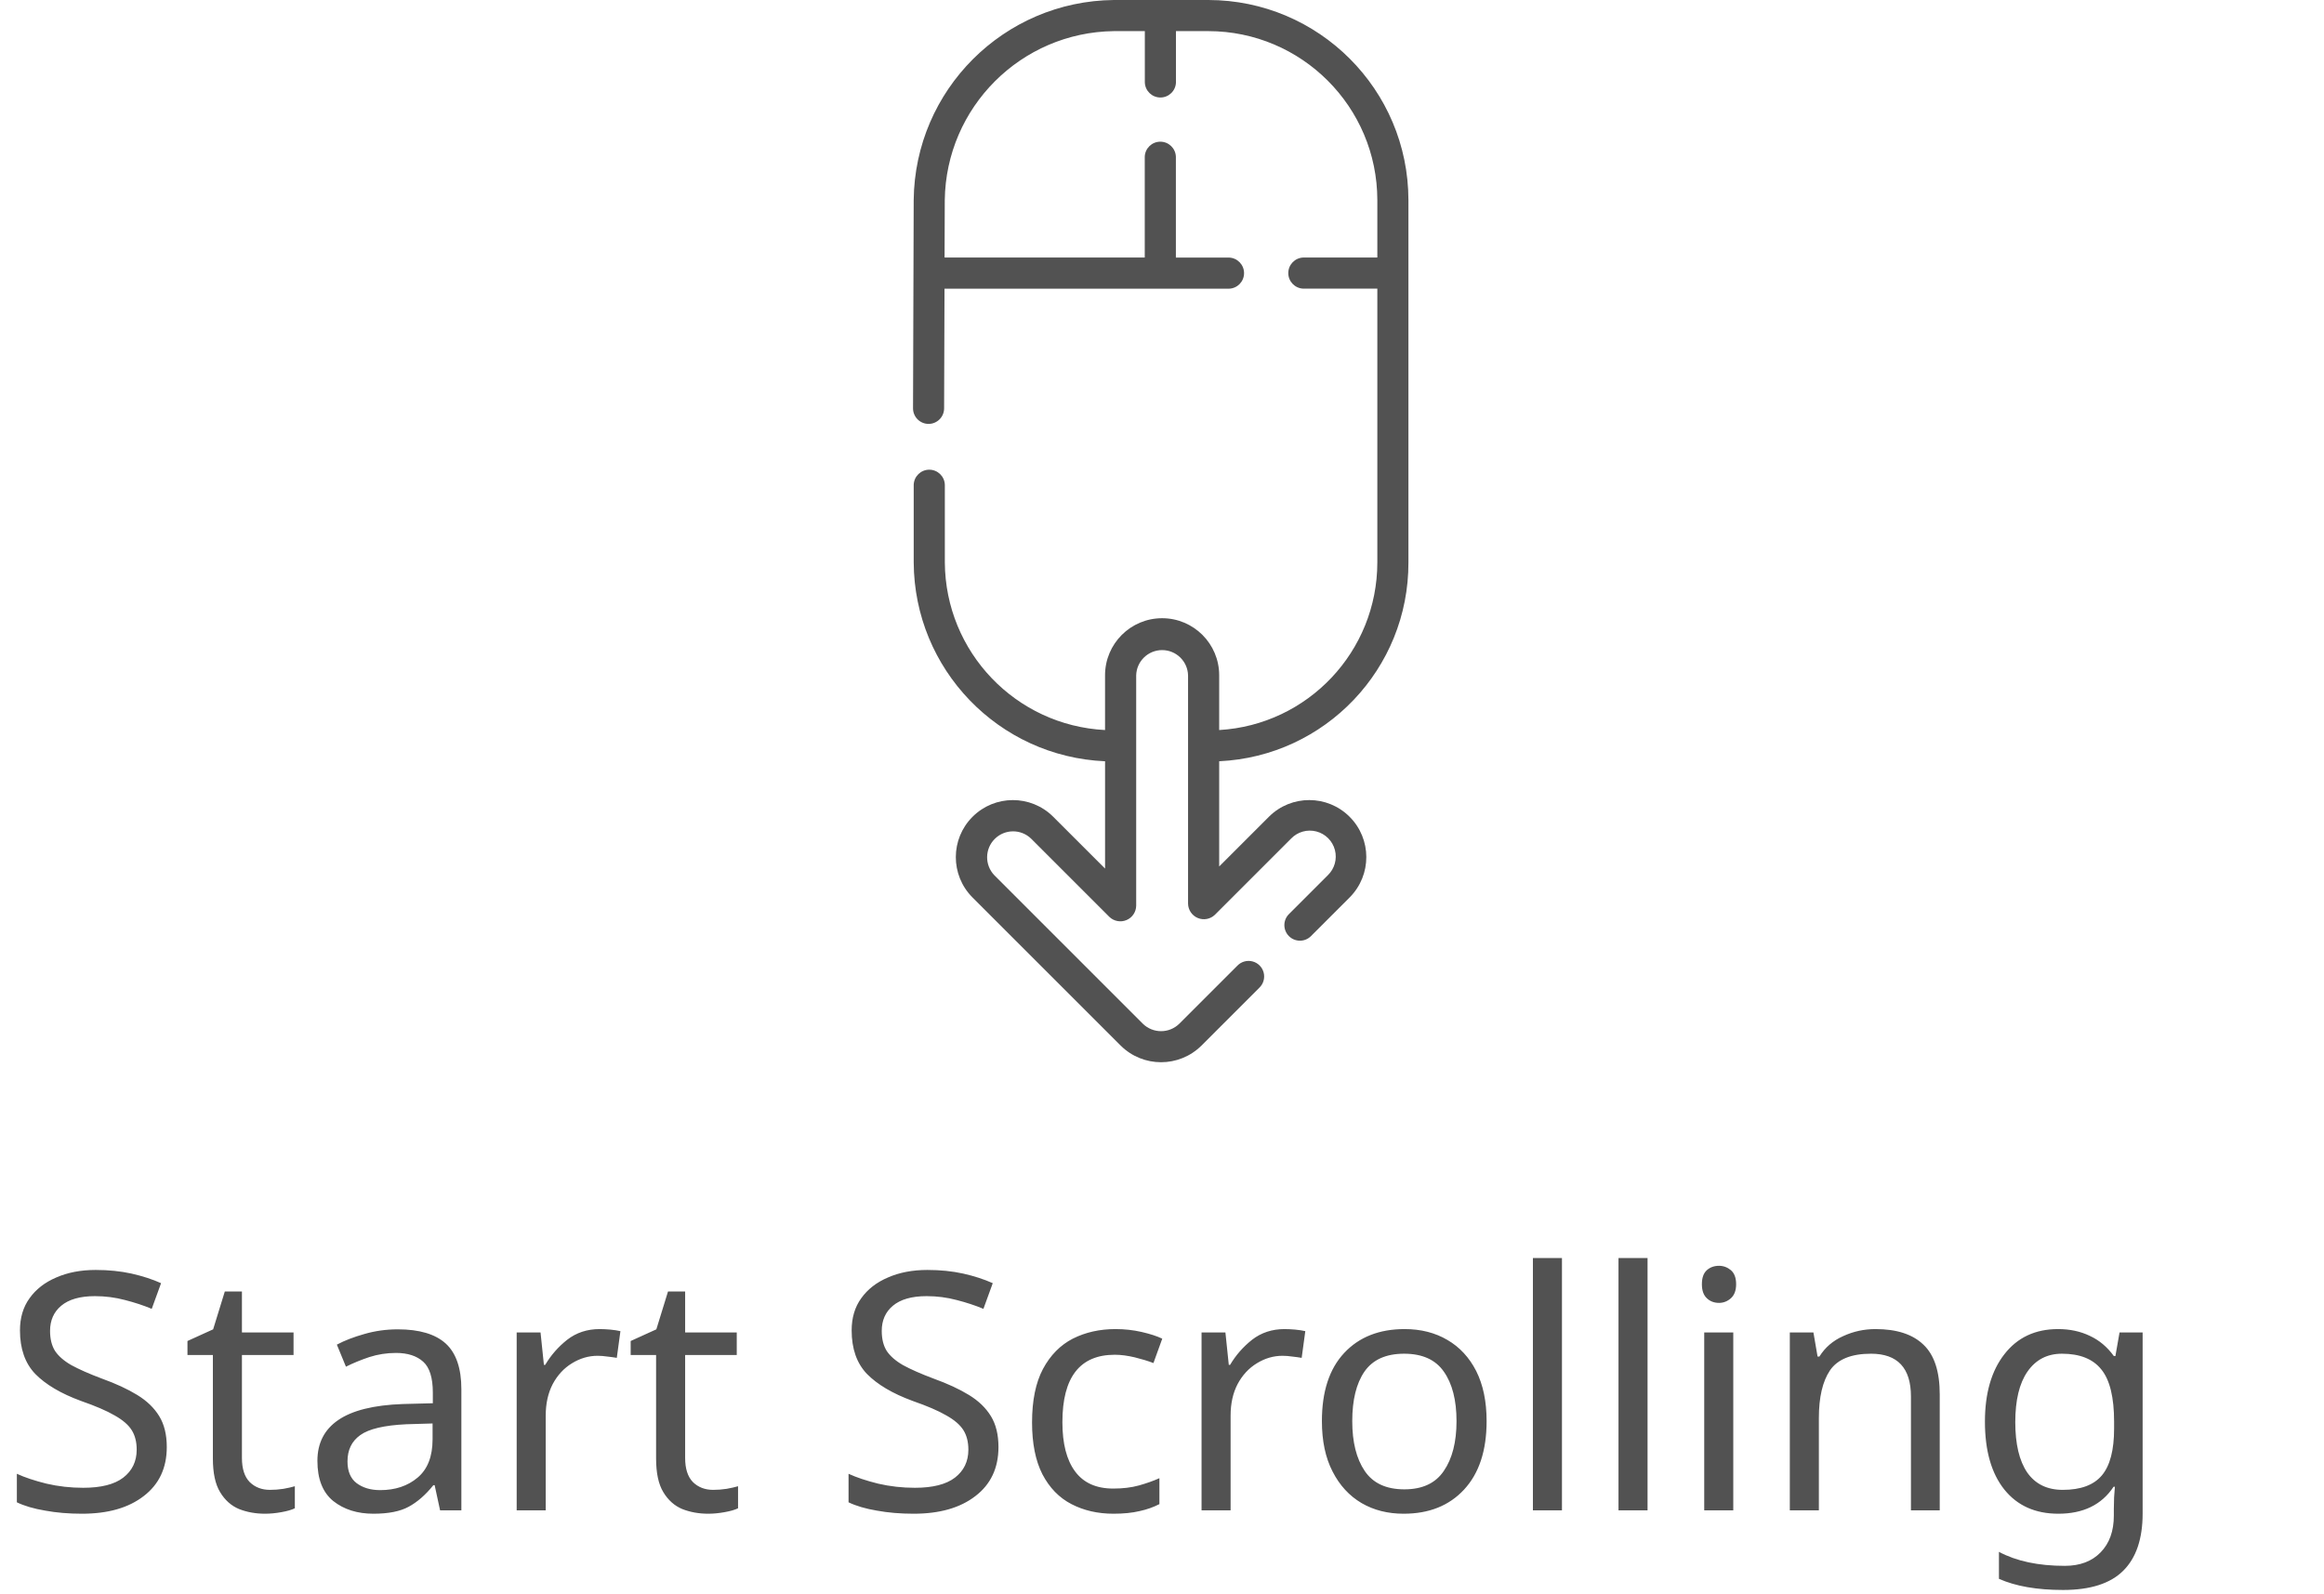
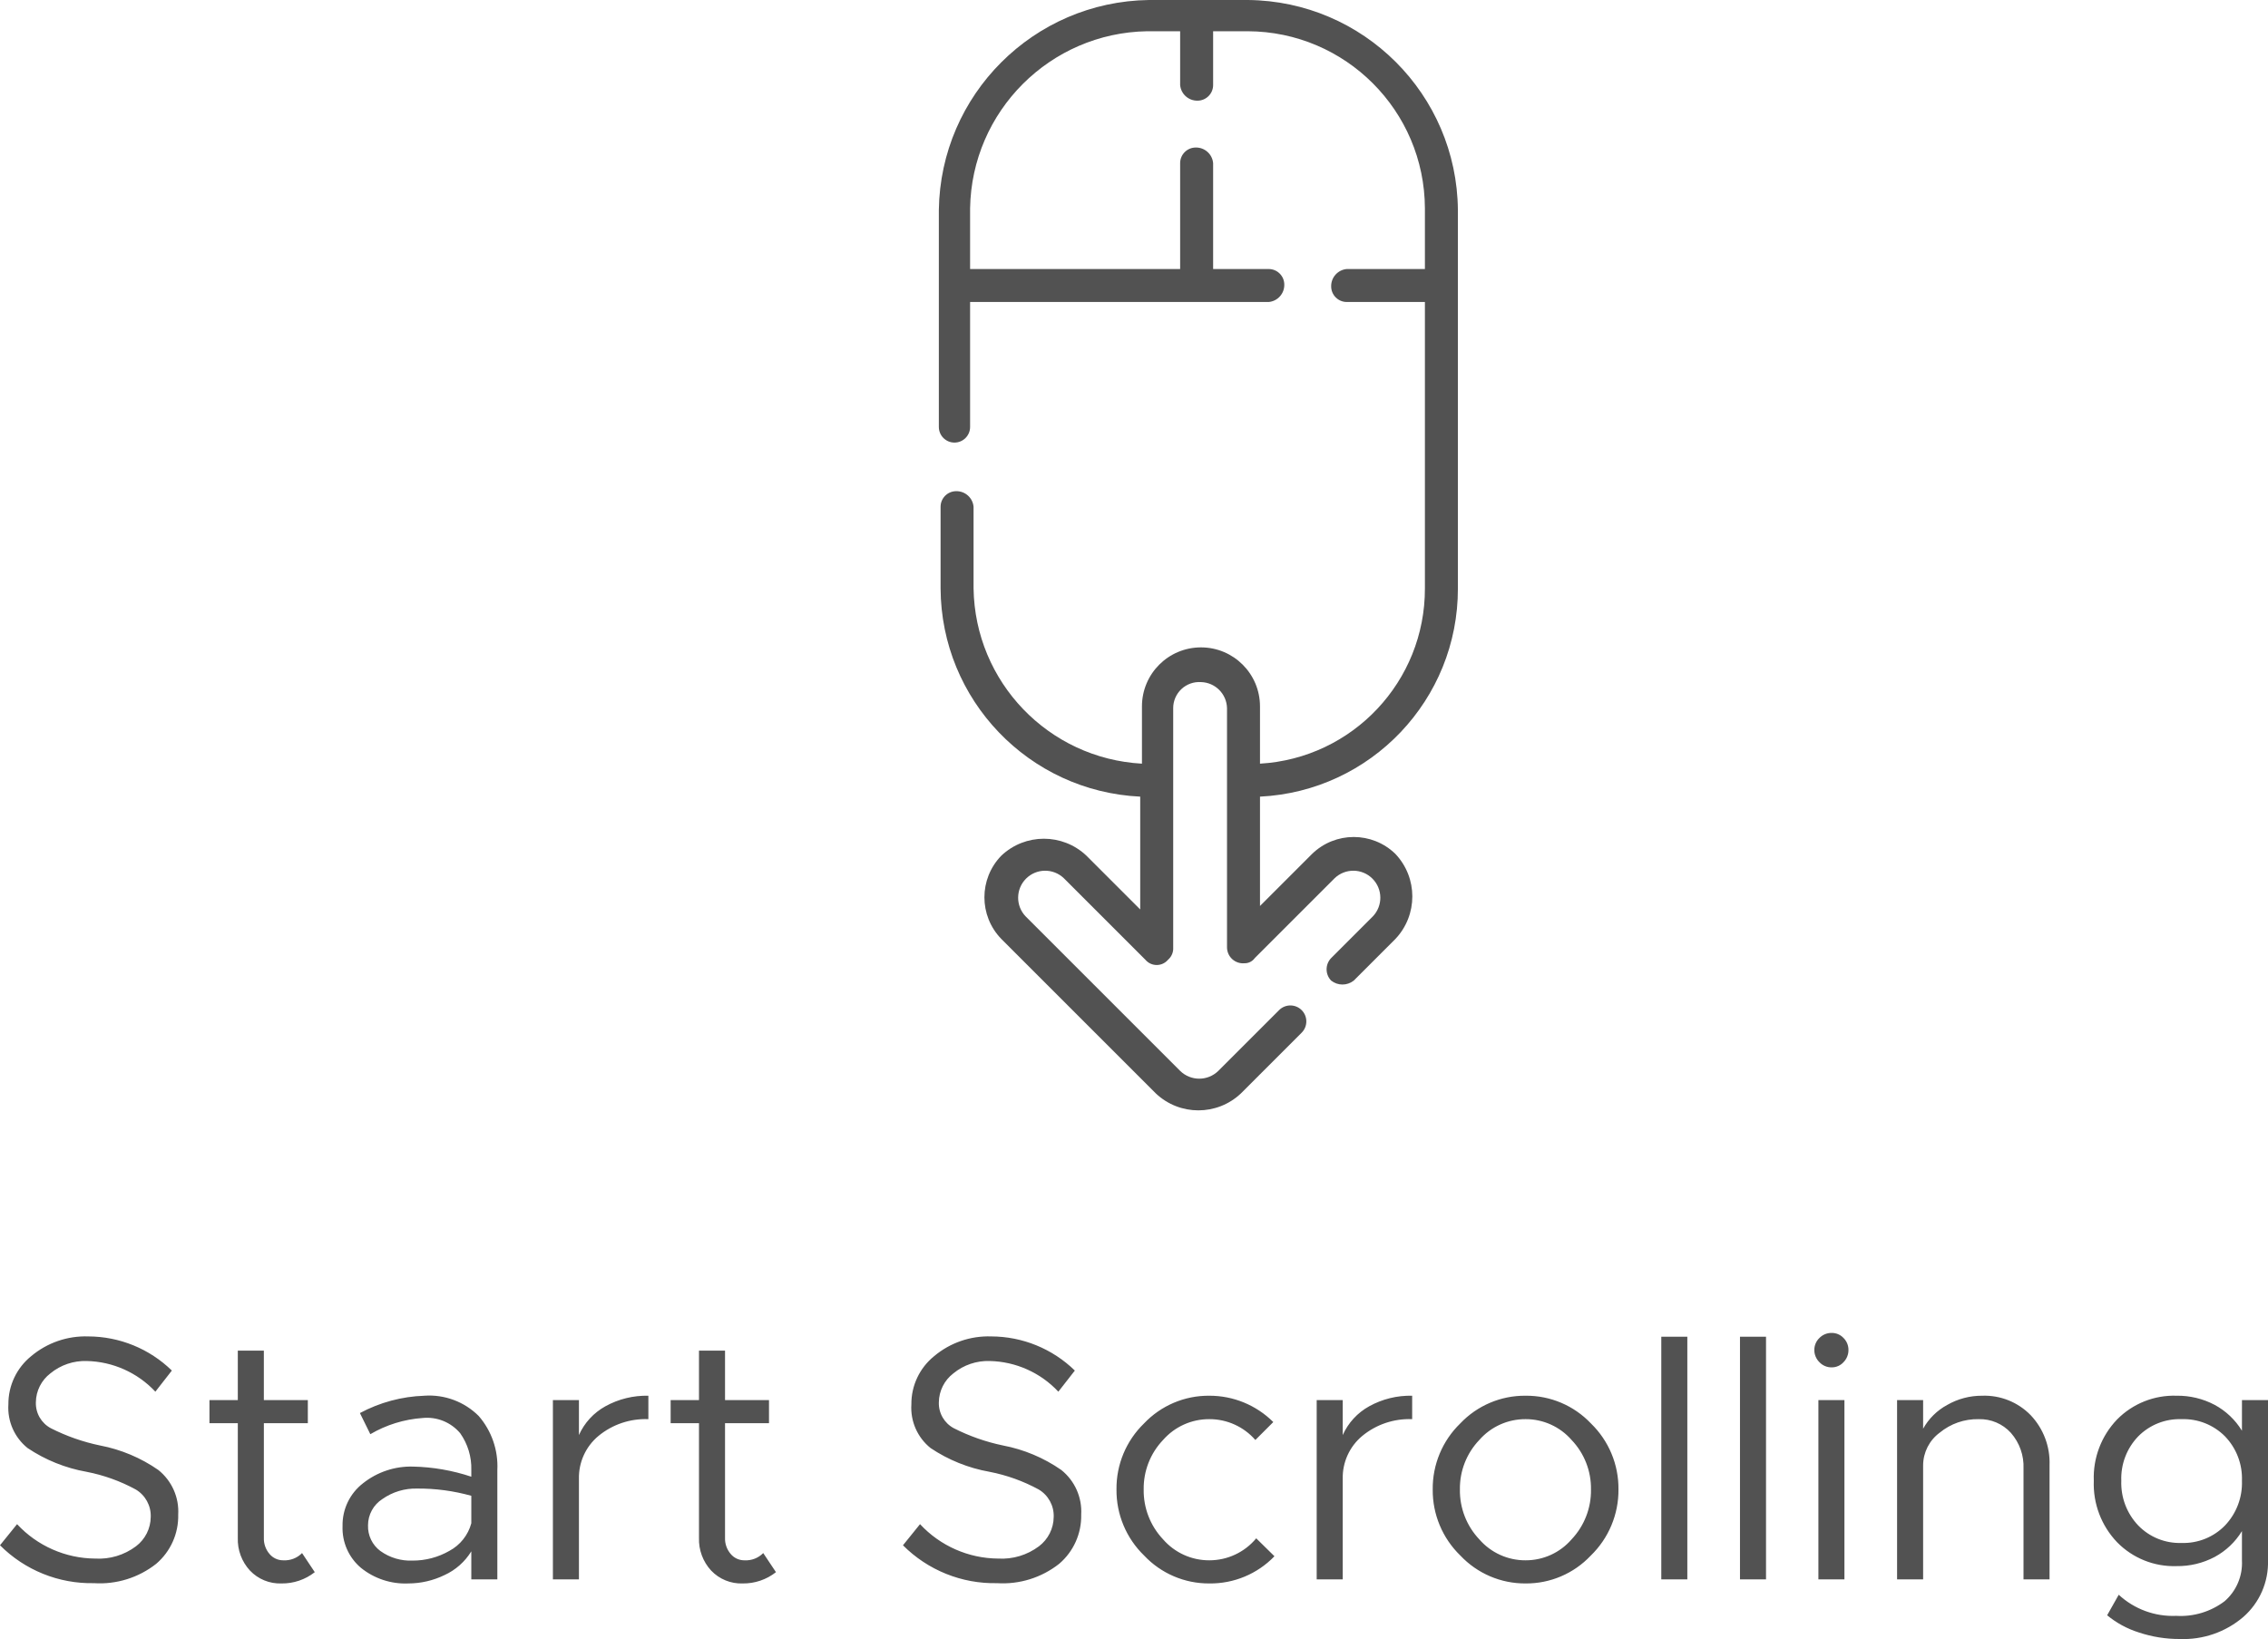
- <svg xmlns="http://www.w3.org/2000/svg" width="140" height="96" viewBox="0 0 140 96">
-   <g id="Group_38" data-name="Group 38" transform="translate(-901 -884)">
-     <path id="scroll" d="M154.388,0H148.7A12.18,12.18,0,0,0,136.64,12.053L136.6,24.6a.937.937,0,0,0,.934.941h0a.938.938,0,0,0,.938-.934l.024-7.213h17.138a.938.938,0,0,0,0-1.875h-3.2V9.444a.938.938,0,0,0-1.875,0v6.073H138.5l.012-3.46A10.318,10.318,0,0,1,148.7,1.875h1.864V4.967a.938.938,0,0,0,1.875,0V1.875h1.953A10.193,10.193,0,0,1,164.57,12.056v3.46h-4.457a.938.938,0,0,0,0,1.875h4.457V33.886a10.119,10.119,0,0,1-9.527,10.1v-3.3a3.438,3.438,0,0,0-6.876,0v3.3a10.173,10.173,0,0,1-9.651-10.1V29.207a.938.938,0,0,0-1.875,0v4.679a12.051,12.051,0,0,0,11.527,11.981v6.465L145.034,49.2a3.438,3.438,0,0,0-4.862,4.862L149.111,63a3.455,3.455,0,0,0,4.862,0l3.485-3.485a.938.938,0,1,0-1.326-1.326l-3.485,3.485a1.57,1.57,0,0,1-2.21,0L141.5,52.736a1.563,1.563,0,0,1,2.21-2.21l4.719,4.719a.954.954,0,0,0,1.614-.676V40.692a1.563,1.563,0,0,1,3.125,0V54.443a.954.954,0,0,0,1.614.676l4.594-4.594a1.563,1.563,0,1,1,2.21,2.21l-2.36,2.36a.938.938,0,0,0,1.326,1.326l2.36-2.36a3.438,3.438,0,0,0-4.862-4.862l-3.007,3.007v-6.34a11.957,11.957,0,0,0,11.4-11.981V12.056A12.07,12.07,0,0,0,154.388,0Z" transform="translate(819.402 884)" fill="#525252" />
-     <text id="Start_Scrolling_" data-name="Start Scrolling " transform="translate(901 975)" fill="#525252" font-size="20" font-family="Okra-Regular, Okra">
-       <tspan x="0" y="0">Start Scrolling </tspan>
-     </text>
+ <svg xmlns="http://www.w3.org/2000/svg" width="130.65" height="94.433" viewBox="0 0 130.65 94.433">
+   <g id="Group_38" transform="translate(-901.917 -884)">
+     <path id="scroll" d="M973.8,884h-5.7A12.274,12.274,0,0,0,956,896.1v12.5a.9.9,0,0,0,.9.9h0a.9.9,0,0,0,.9-.9v-7.2H975a.987.987,0,0,0,.9-1,.9.9,0,0,0-.9-.9h-3.2v-6.1a.987.987,0,0,0-1-.9.9.9,0,0,0-.9.9v6.1H957.8V896A10.376,10.376,0,0,1,968,885.8h1.9v3.1a.987.987,0,0,0,1,.9.9.9,0,0,0,.9-.9v-3.1h2A10.243,10.243,0,0,1,984,896v3.5h-4.5a.987.987,0,0,0-.9,1,.9.9,0,0,0,.9.9H984v16.5a10.092,10.092,0,0,1-9.5,10.1v-3.3a3.4,3.4,0,0,0-6.8,0V928a10.266,10.266,0,0,1-9.7-10.1v-4.7a.987.987,0,0,0-1-.9.9.9,0,0,0-.9.9v4.7a12.073,12.073,0,0,0,11.5,12v6.5l-3.1-3.1a3.565,3.565,0,0,0-4.9,0,3.441,3.441,0,0,0,0,4.8l8.9,8.9a3.565,3.565,0,0,0,4.9,0l3.5-3.5a.919.919,0,0,0-1.3-1.3h0l-3.5,3.5a1.57,1.57,0,0,1-2.2,0l-8.9-8.9a1.556,1.556,0,0,1,2.2-2.2l4.7,4.7a.853.853,0,0,0,1.3,0,.864.864,0,0,0,.3-.6V924.8a1.5,1.5,0,0,1,1.6-1.5,1.538,1.538,0,0,1,1.5,1.5v13.8a.923.923,0,0,0,1,.9.713.713,0,0,0,.6-.3l4.6-4.6a1.556,1.556,0,0,1,2.2,2.2h0l-2.4,2.4a.934.934,0,0,0,0,1.3,1.051,1.051,0,0,0,1.3,0l2.4-2.4a3.565,3.565,0,0,0,0-4.9,3.441,3.441,0,0,0-4.8,0l-3,3v-6.3a11.986,11.986,0,0,0,11.4-12V896.1A12.207,12.207,0,0,0,973.8,884Z" fill="#525252" />
+     <path id="Path_242" data-name="Path 242" d="M6.333.217A7.426,7.426,0,0,1,.917-1.967L1.9-3.183A6.2,6.2,0,0,0,6.4-1.2a3.564,3.564,0,0,0,2.35-.708A2.138,2.138,0,0,0,9.6-3.6a1.766,1.766,0,0,0-.867-1.583A9.847,9.847,0,0,0,5.9-6.2,8.875,8.875,0,0,1,2.508-7.567,2.975,2.975,0,0,1,1.4-10.083a3.535,3.535,0,0,1,1.317-2.783A4.855,4.855,0,0,1,6-14a6.922,6.922,0,0,1,4.817,1.967l-.95,1.217a5.58,5.58,0,0,0-3.95-1.767,3.137,3.137,0,0,0-2.092.708A2.13,2.13,0,0,0,2.983-10.2,1.63,1.63,0,0,0,3.85-8.708a11.352,11.352,0,0,0,2.833.992,8.757,8.757,0,0,1,3.35,1.408,3.063,3.063,0,0,1,1.15,2.575A3.612,3.612,0,0,1,9.917-.9,5.244,5.244,0,0,1,6.333.217ZM18.317-1.517l.733,1.1a3.03,3.03,0,0,1-1.917.65,2.385,2.385,0,0,1-1.817-.742,2.645,2.645,0,0,1-.7-1.892V-9H12.983v-1.333h1.633v-2.85h1.5v2.85H18.65V-9H16.117v6.6a1.355,1.355,0,0,0,.325.933,1.019,1.019,0,0,0,.792.367A1.4,1.4,0,0,0,18.317-1.517Zm7.05-9.067a4.039,4.039,0,0,1,3.125,1.167A4.419,4.419,0,0,1,29.567-6.3V0h-1.5V-1.617A3.529,3.529,0,0,1,26.525-.25a4.785,4.785,0,0,1-2.092.483,4.06,4.06,0,0,1-2.725-.9,2.992,2.992,0,0,1-1.058-2.4,3.039,3.039,0,0,1,1.183-2.475A4.435,4.435,0,0,1,24.717-6.5a11.368,11.368,0,0,1,3.35.583V-6.3a3.5,3.5,0,0,0-.642-2.125A2.5,2.5,0,0,0,25.267-9.3a6.9,6.9,0,0,0-3.017.933l-.6-1.217A8.451,8.451,0,0,1,25.367-10.583Zm-2.533,8.95a2.953,2.953,0,0,0,1.85.55A4.217,4.217,0,0,0,26.8-1.642a2.558,2.558,0,0,0,1.267-1.592V-4.817a11.24,11.24,0,0,0-3.117-.417,3.331,3.331,0,0,0-2,.6,1.8,1.8,0,0,0-.833,1.517A1.772,1.772,0,0,0,22.833-1.633ZM34.267-8.317a3.546,3.546,0,0,1,1.525-1.658,4.88,4.88,0,0,1,2.475-.608v1.35a4.255,4.255,0,0,0-2.875.967,3.125,3.125,0,0,0-1.125,2.483V0h-1.5V-10.333h1.5Zm10.617,6.8.733,1.1A3.03,3.03,0,0,1,43.7.233a2.385,2.385,0,0,1-1.817-.742,2.645,2.645,0,0,1-.7-1.892V-9H39.55v-1.333h1.633v-2.85h1.5v2.85h2.533V-9H42.683v6.6a1.355,1.355,0,0,0,.325.933A1.019,1.019,0,0,0,43.8-1.1,1.4,1.4,0,0,0,44.883-1.517ZM58.35.217a7.426,7.426,0,0,1-5.417-2.183l.983-1.217a6.2,6.2,0,0,0,4.5,1.983,3.564,3.564,0,0,0,2.35-.708,2.138,2.138,0,0,0,.85-1.692,1.766,1.766,0,0,0-.867-1.583A9.847,9.847,0,0,0,57.917-6.2a8.875,8.875,0,0,1-3.392-1.367,2.975,2.975,0,0,1-1.108-2.517,3.535,3.535,0,0,1,1.317-2.783A4.855,4.855,0,0,1,58.017-14a6.922,6.922,0,0,1,4.817,1.967l-.95,1.217a5.58,5.58,0,0,0-3.95-1.767,3.137,3.137,0,0,0-2.092.708A2.13,2.13,0,0,0,55-10.2a1.63,1.63,0,0,0,.867,1.492,11.352,11.352,0,0,0,2.833.992,8.757,8.757,0,0,1,3.35,1.408A3.063,3.063,0,0,1,63.2-3.733,3.612,3.612,0,0,1,61.933-.9,5.244,5.244,0,0,1,58.35.217ZM70.583.233a5.114,5.114,0,0,1-3.758-1.608,5.232,5.232,0,0,1-1.592-3.808,5.218,5.218,0,0,1,1.583-3.8,5.118,5.118,0,0,1,3.767-1.6,5.2,5.2,0,0,1,3.683,1.517L73.233-8.033a3.5,3.5,0,0,0-2.65-1.2,3.519,3.519,0,0,0-2.667,1.2A4.042,4.042,0,0,0,66.8-5.183a4.092,4.092,0,0,0,1.117,2.875A3.508,3.508,0,0,0,70.583-1.1a3.506,3.506,0,0,0,2.7-1.267l1.05,1.033A5.116,5.116,0,0,1,70.583.233Zm7.683-8.55a3.546,3.546,0,0,1,1.525-1.658,4.88,4.88,0,0,1,2.475-.608v1.35a4.255,4.255,0,0,0-2.875.967,3.125,3.125,0,0,0-1.125,2.483V0h-1.5V-10.333h1.5ZM92.55-1.367A5.1,5.1,0,0,1,88.8.233a5.114,5.114,0,0,1-3.758-1.608A5.232,5.232,0,0,1,83.45-5.183a5.218,5.218,0,0,1,1.583-3.8,5.118,5.118,0,0,1,3.767-1.6,5.118,5.118,0,0,1,3.767,1.6,5.218,5.218,0,0,1,1.583,3.8A5.246,5.246,0,0,1,92.55-1.367ZM88.8-1.1a3.491,3.491,0,0,0,2.65-1.208,4.092,4.092,0,0,0,1.117-2.875,4.042,4.042,0,0,0-1.117-2.85,3.5,3.5,0,0,0-2.65-1.2,3.519,3.519,0,0,0-2.667,1.2,4.042,4.042,0,0,0-1.117,2.85,4.092,4.092,0,0,0,1.117,2.875A3.508,3.508,0,0,0,88.8-1.1ZM96.617,0V-13.983h1.5V0Zm4.533,0V-13.983h1.5V0Zm5.283-12.217a.951.951,0,0,1-.708-.3.973.973,0,0,1-.292-.7.945.945,0,0,1,.292-.692.964.964,0,0,1,.708-.292.918.918,0,0,1,.683.292.959.959,0,0,1,.283.692.987.987,0,0,1-.283.7A.906.906,0,0,1,106.433-12.217ZM105.667,0V-10.333h1.5V0ZM115.1-10.583a3.714,3.714,0,0,1,2.8,1.125,3.975,3.975,0,0,1,1.083,2.875V0h-1.5V-6.383a2.929,2.929,0,0,0-.725-2.058,2.407,2.407,0,0,0-1.858-.792,3.426,3.426,0,0,0-2.25.783,2.352,2.352,0,0,0-.95,1.867V0h-1.5V-10.333h1.5v1.65a3.484,3.484,0,0,1,1.383-1.367A4,4,0,0,1,115.1-10.583Zm14.967.25h1.5V-1.1a4.17,4.17,0,0,1-1.425,3.267,5.3,5.3,0,0,1-3.658,1.267,7.332,7.332,0,0,1-2.35-.375,5.425,5.425,0,0,1-1.833-.992l.667-1.183A4.588,4.588,0,0,0,126.283,2.1a4.2,4.2,0,0,0,2.783-.842,2.914,2.914,0,0,0,1-2.358V-2.783a4.139,4.139,0,0,1-1.575,1.492,4.548,4.548,0,0,1-2.192.525,4.579,4.579,0,0,1-3.425-1.375,4.858,4.858,0,0,1-1.342-3.542,4.83,4.83,0,0,1,1.342-3.533,4.594,4.594,0,0,1,3.425-1.367,4.548,4.548,0,0,1,2.192.525,4.139,4.139,0,0,1,1.575,1.492ZM126.583-2.1a3.336,3.336,0,0,0,2.508-1.008,3.552,3.552,0,0,0,.975-2.575,3.5,3.5,0,0,0-.975-2.558,3.365,3.365,0,0,0-2.508-.992,3.344,3.344,0,0,0-2.492.992,3.494,3.494,0,0,0-.975,2.558,3.552,3.552,0,0,0,.975,2.575A3.315,3.315,0,0,0,126.583-2.1Z" transform="translate(901 975)" fill="#525252" />
  </g>
</svg>
